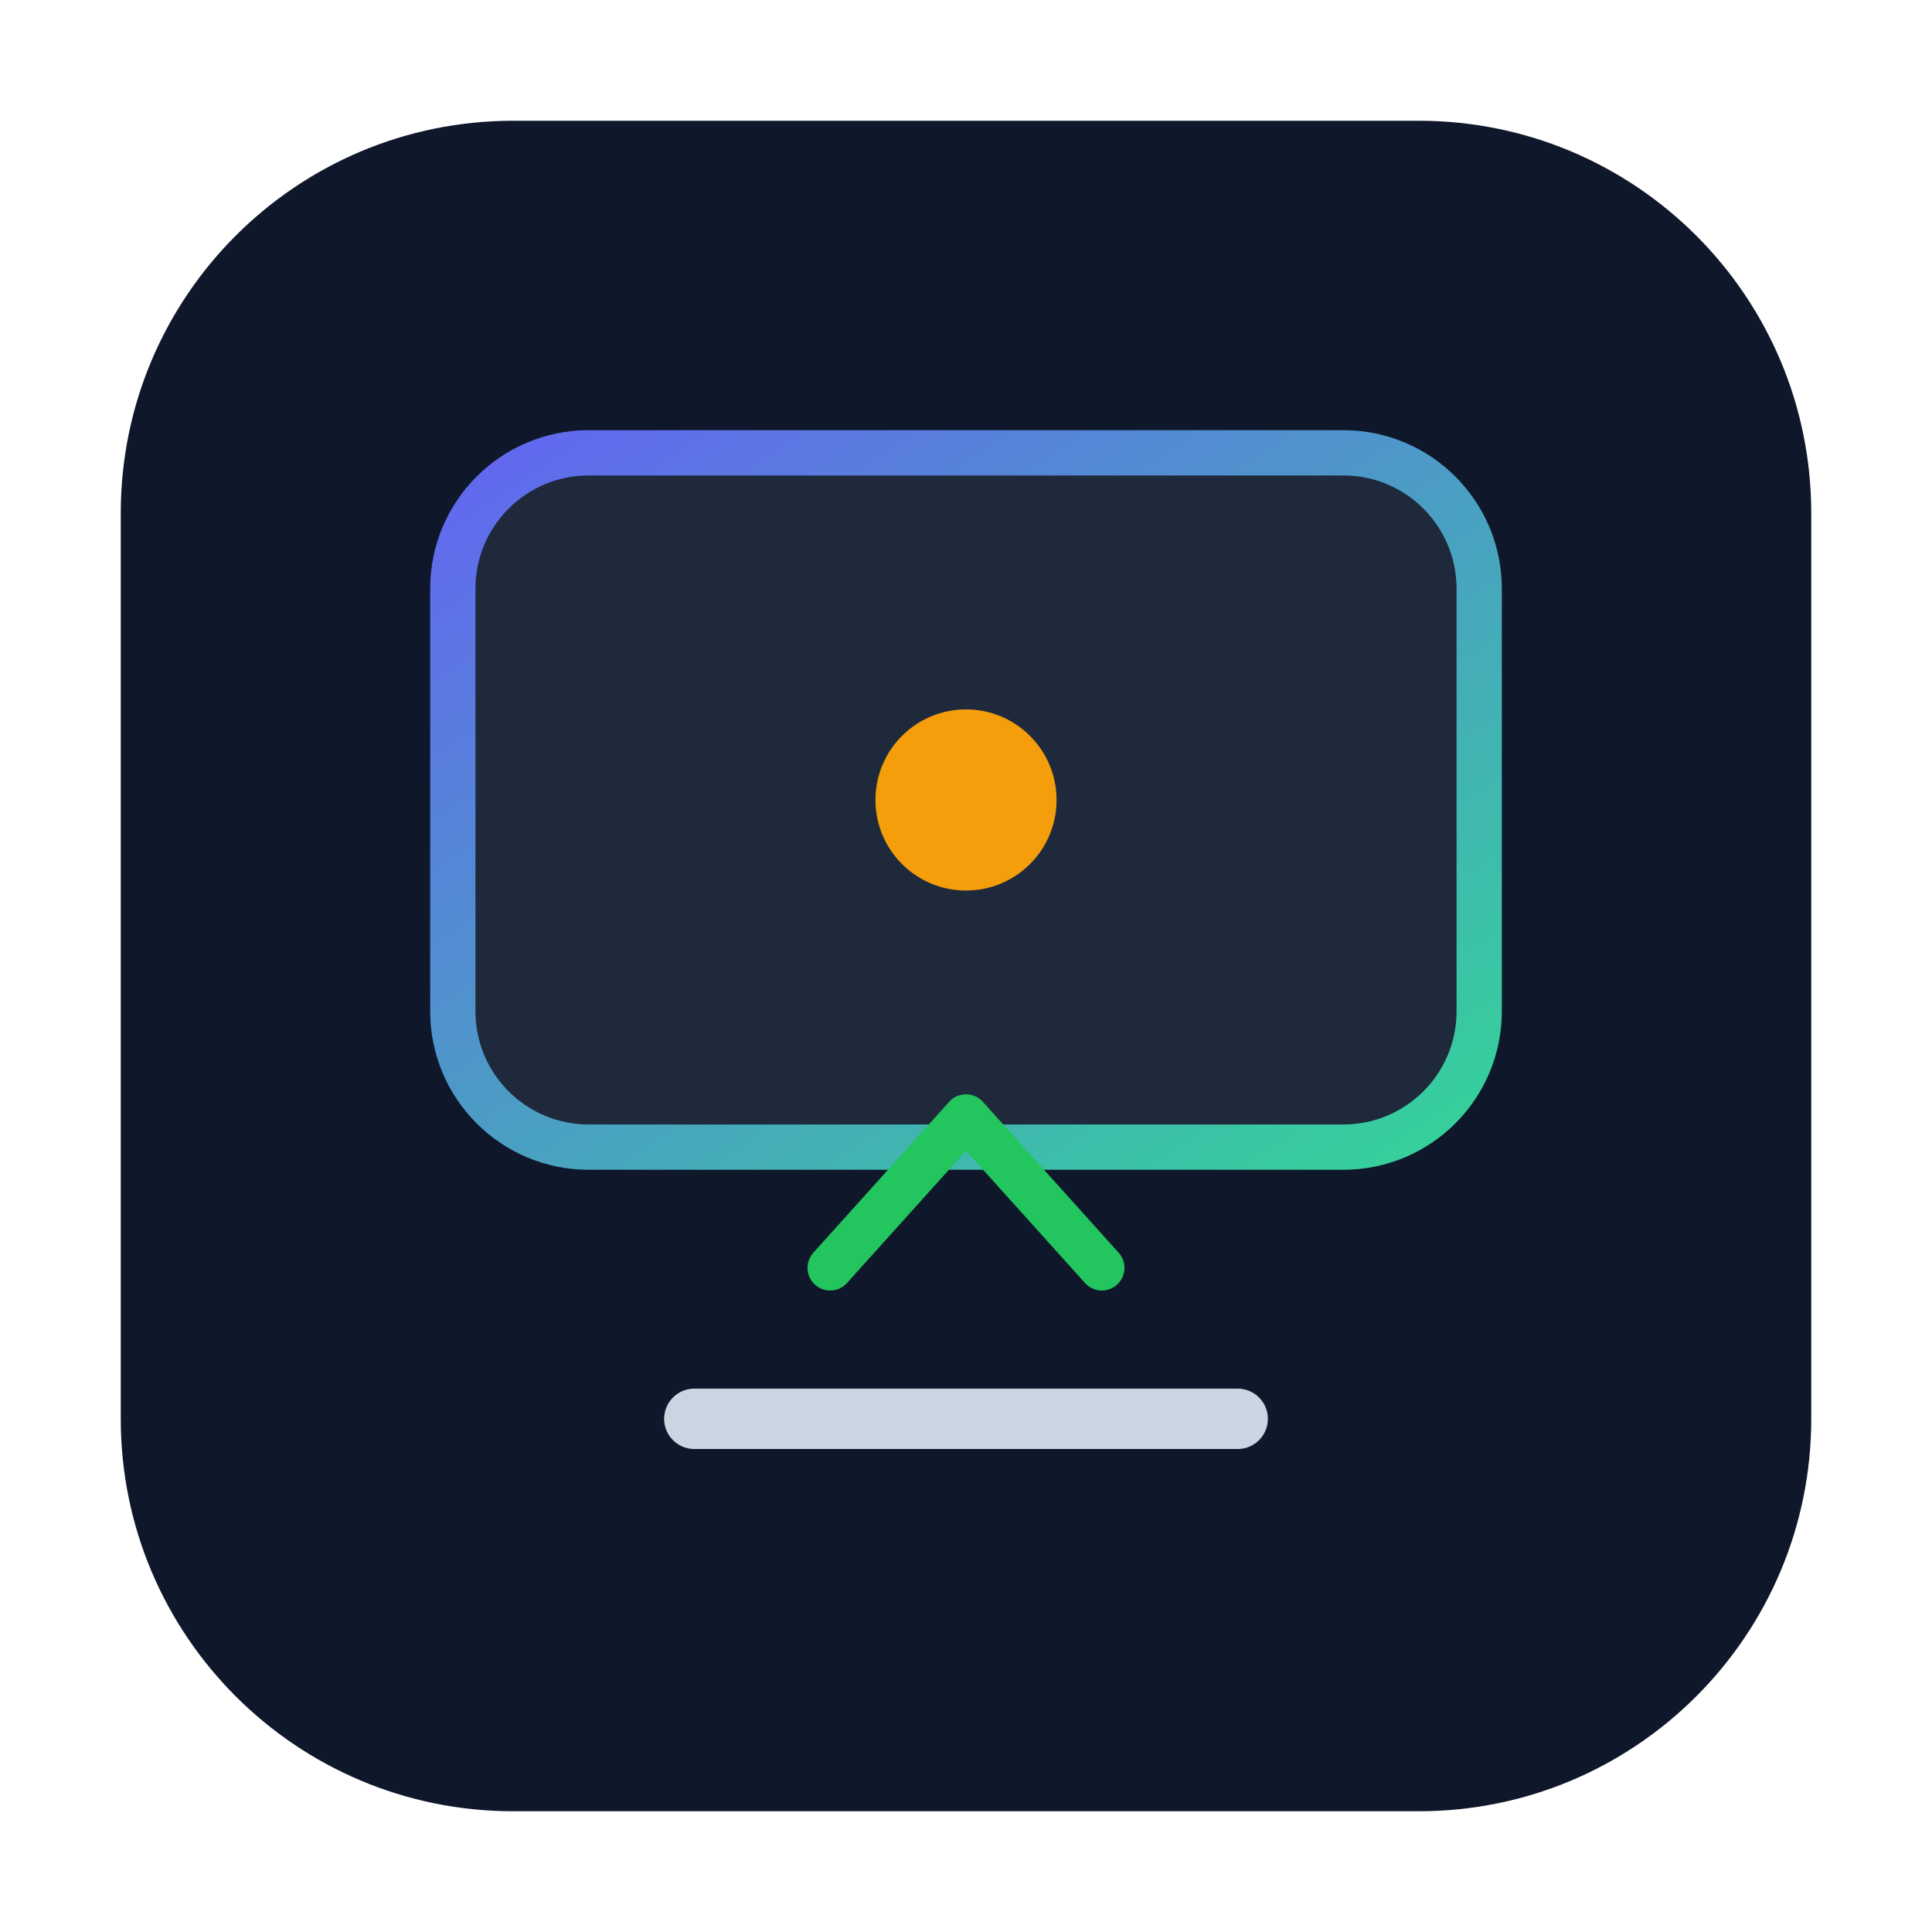
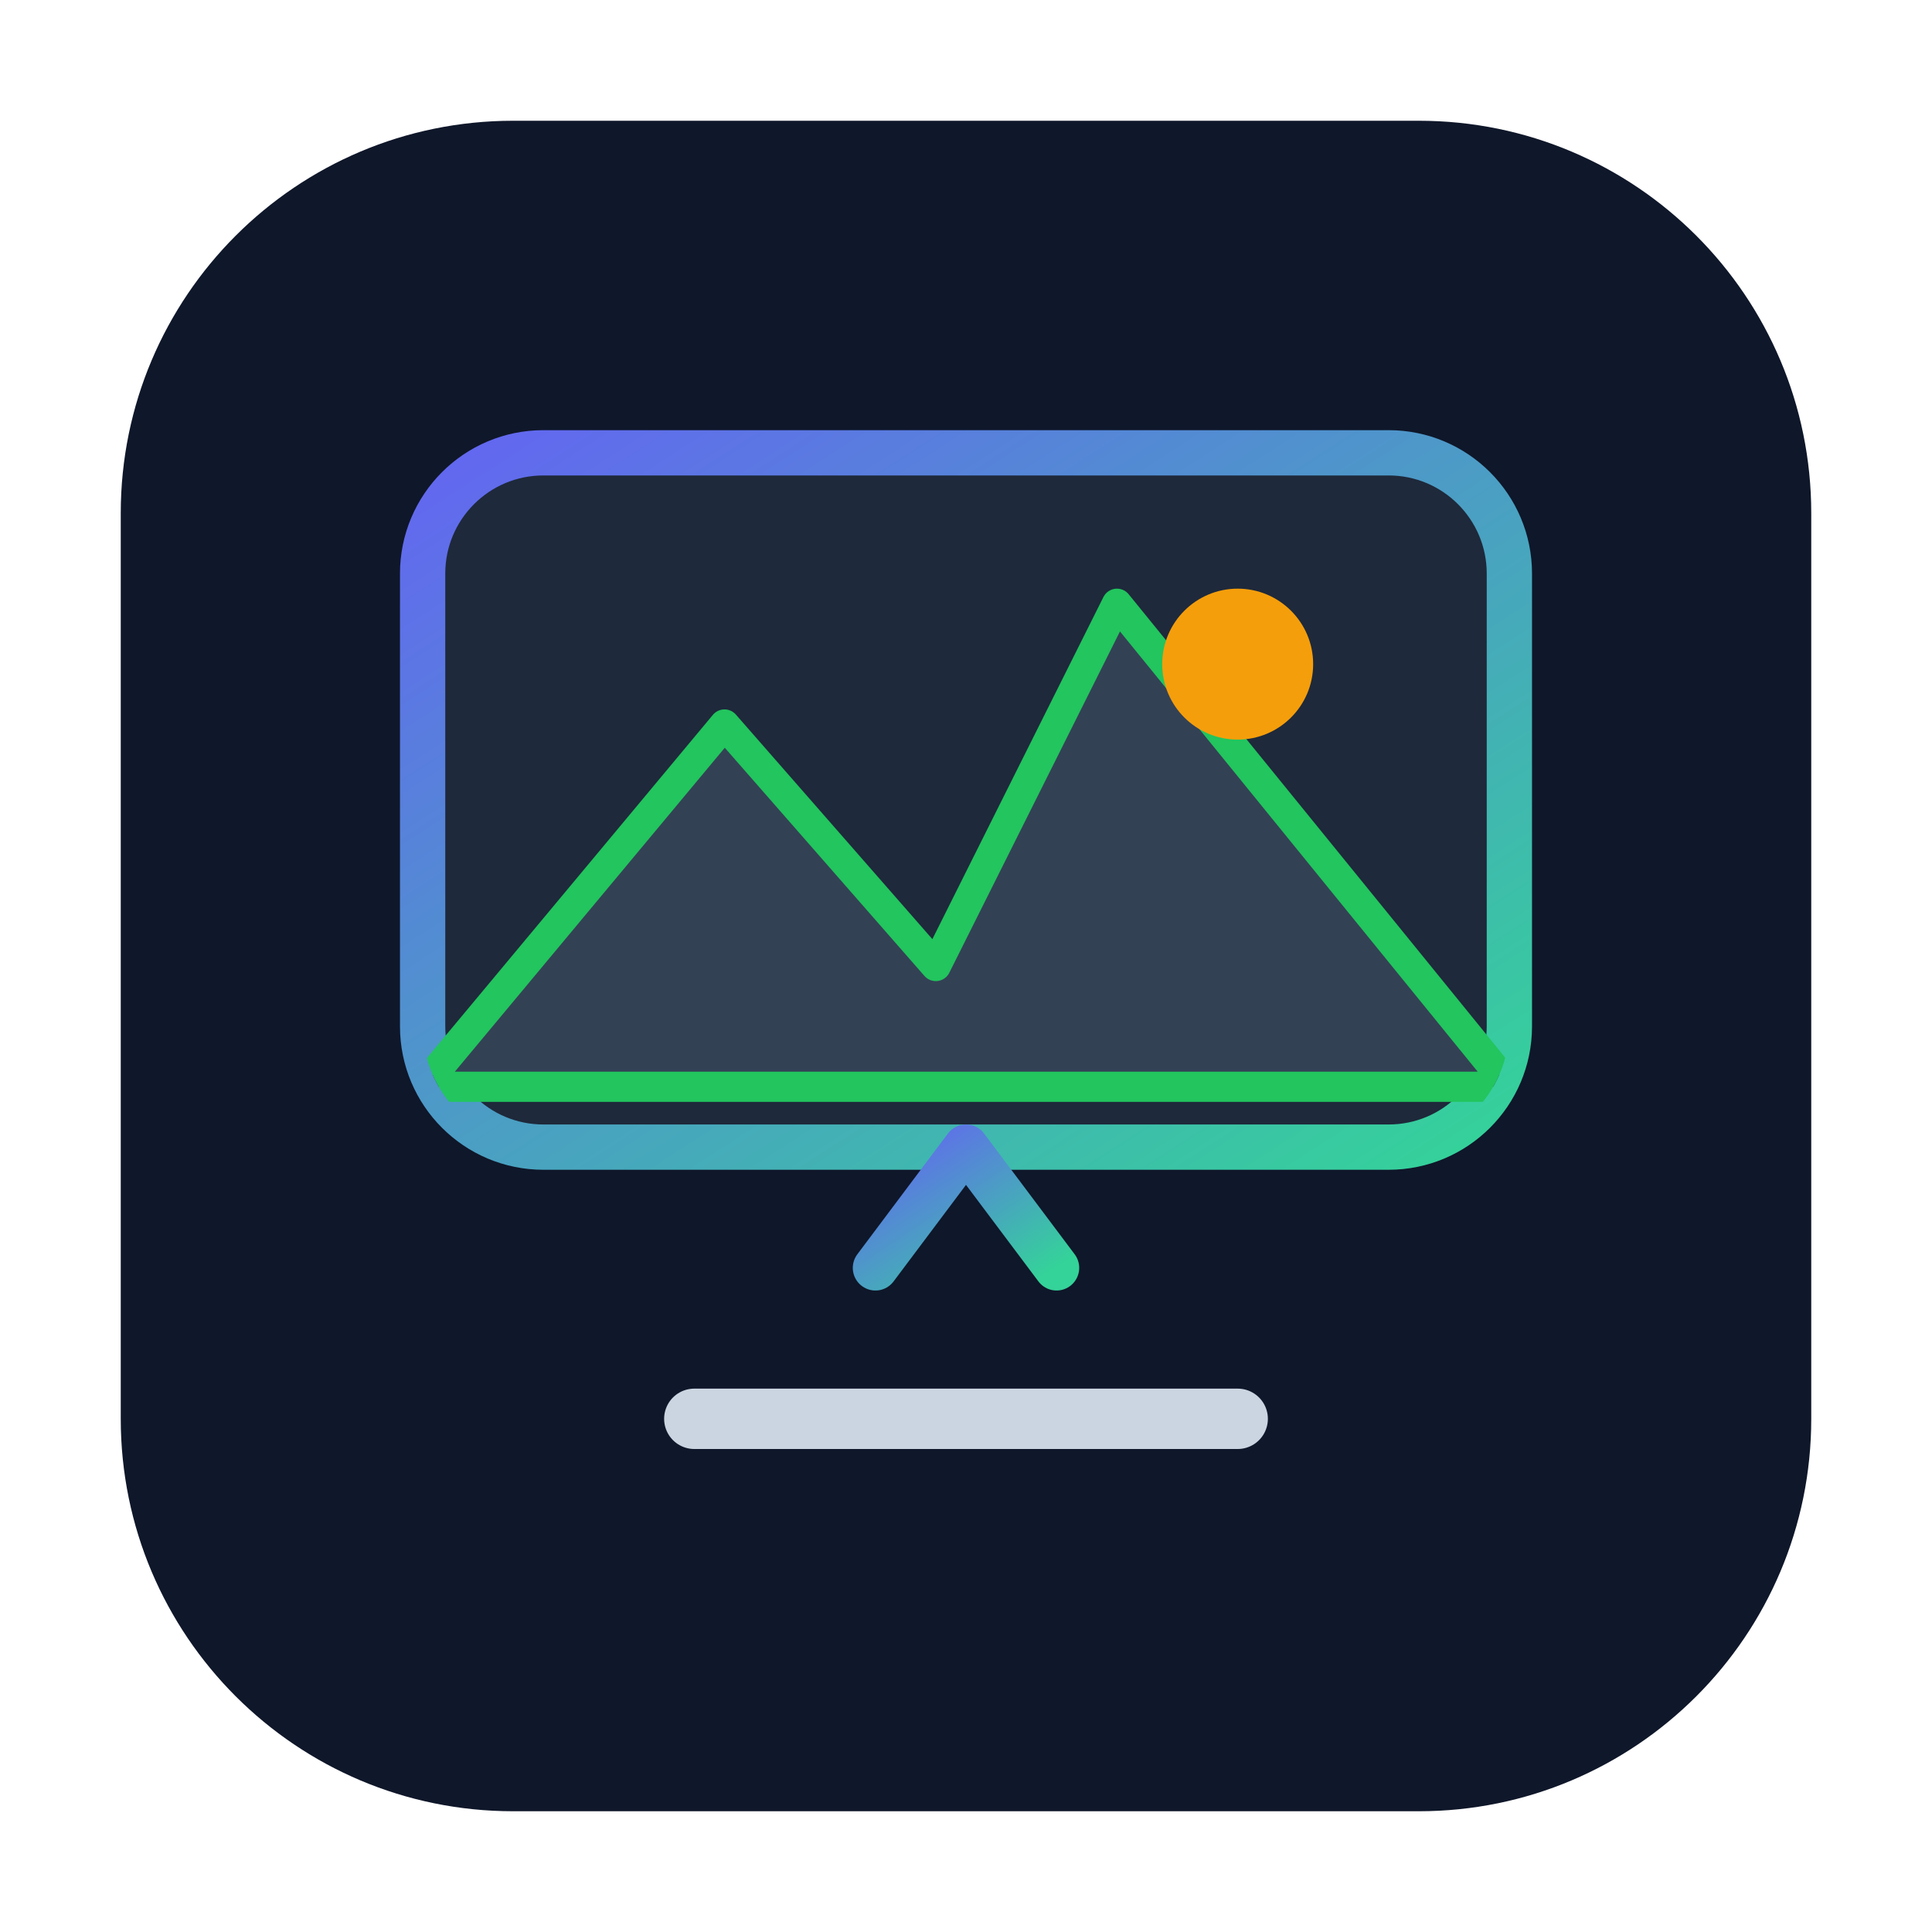
<svg xmlns="http://www.w3.org/2000/svg" width="128" height="128" viewBox="0 0 128 128" role="img" aria-label="bootlogo-forge logo">
  <defs>
    <linearGradient id="g" x1="0" y1="0" x2="1" y2="1">
      <stop offset="0" stop-color="#6366f1" />
      <stop offset="1" stop-color="#34d399" />
    </linearGradient>
+     <clipPath id="screen">
+       <rect x="28" y="30" width="72" height="46" rx="8" />
+     </clipPath>
  </defs>
  <rect x="8" y="8" width="112" height="112" rx="26" fill="#0f172a" />
-   <rect x="30" y="30" width="68" height="46" rx="9" fill="#1e293b" stroke="url(#g)" stroke-width="3" />
-   <path d="M46 94h36" stroke="#cbd5e1" stroke-width="4" stroke-linecap="round" />
-   <path d="M55 84L64 74L73 84" fill="none" stroke="#22c55e" stroke-width="3" stroke-linecap="round" stroke-linejoin="round" />
-   <circle cx="64" cy="53" r="6" fill="#f59e0b" />
+   <rect x="28" y="30" width="72" height="46" rx="8" fill="#1e293b" stroke="url(#g)" stroke-width="3" />
+   <g clip-path="url(#screen)">
+     <path d="M28 72 L48 48 L62 64 L74 40 L100 72 Z" fill="#334155" />
+     <path d="M28 72 L48 48 L62 64 L74 40 L100 72 Z" fill="none" stroke="#22c55e" stroke-width="2" stroke-linejoin="round" />
+     <circle cx="82" cy="44" r="5" fill="#f59e0b" />
+   </g>
+   <path d="M46 94 h36" stroke="#cbd5e1" stroke-width="4" stroke-linecap="round" />
+   <path d="M58 84 L64 76 L70 84" fill="none" stroke="url(#g)" stroke-width="3" stroke-linecap="round" stroke-linejoin="round" />
</svg>
